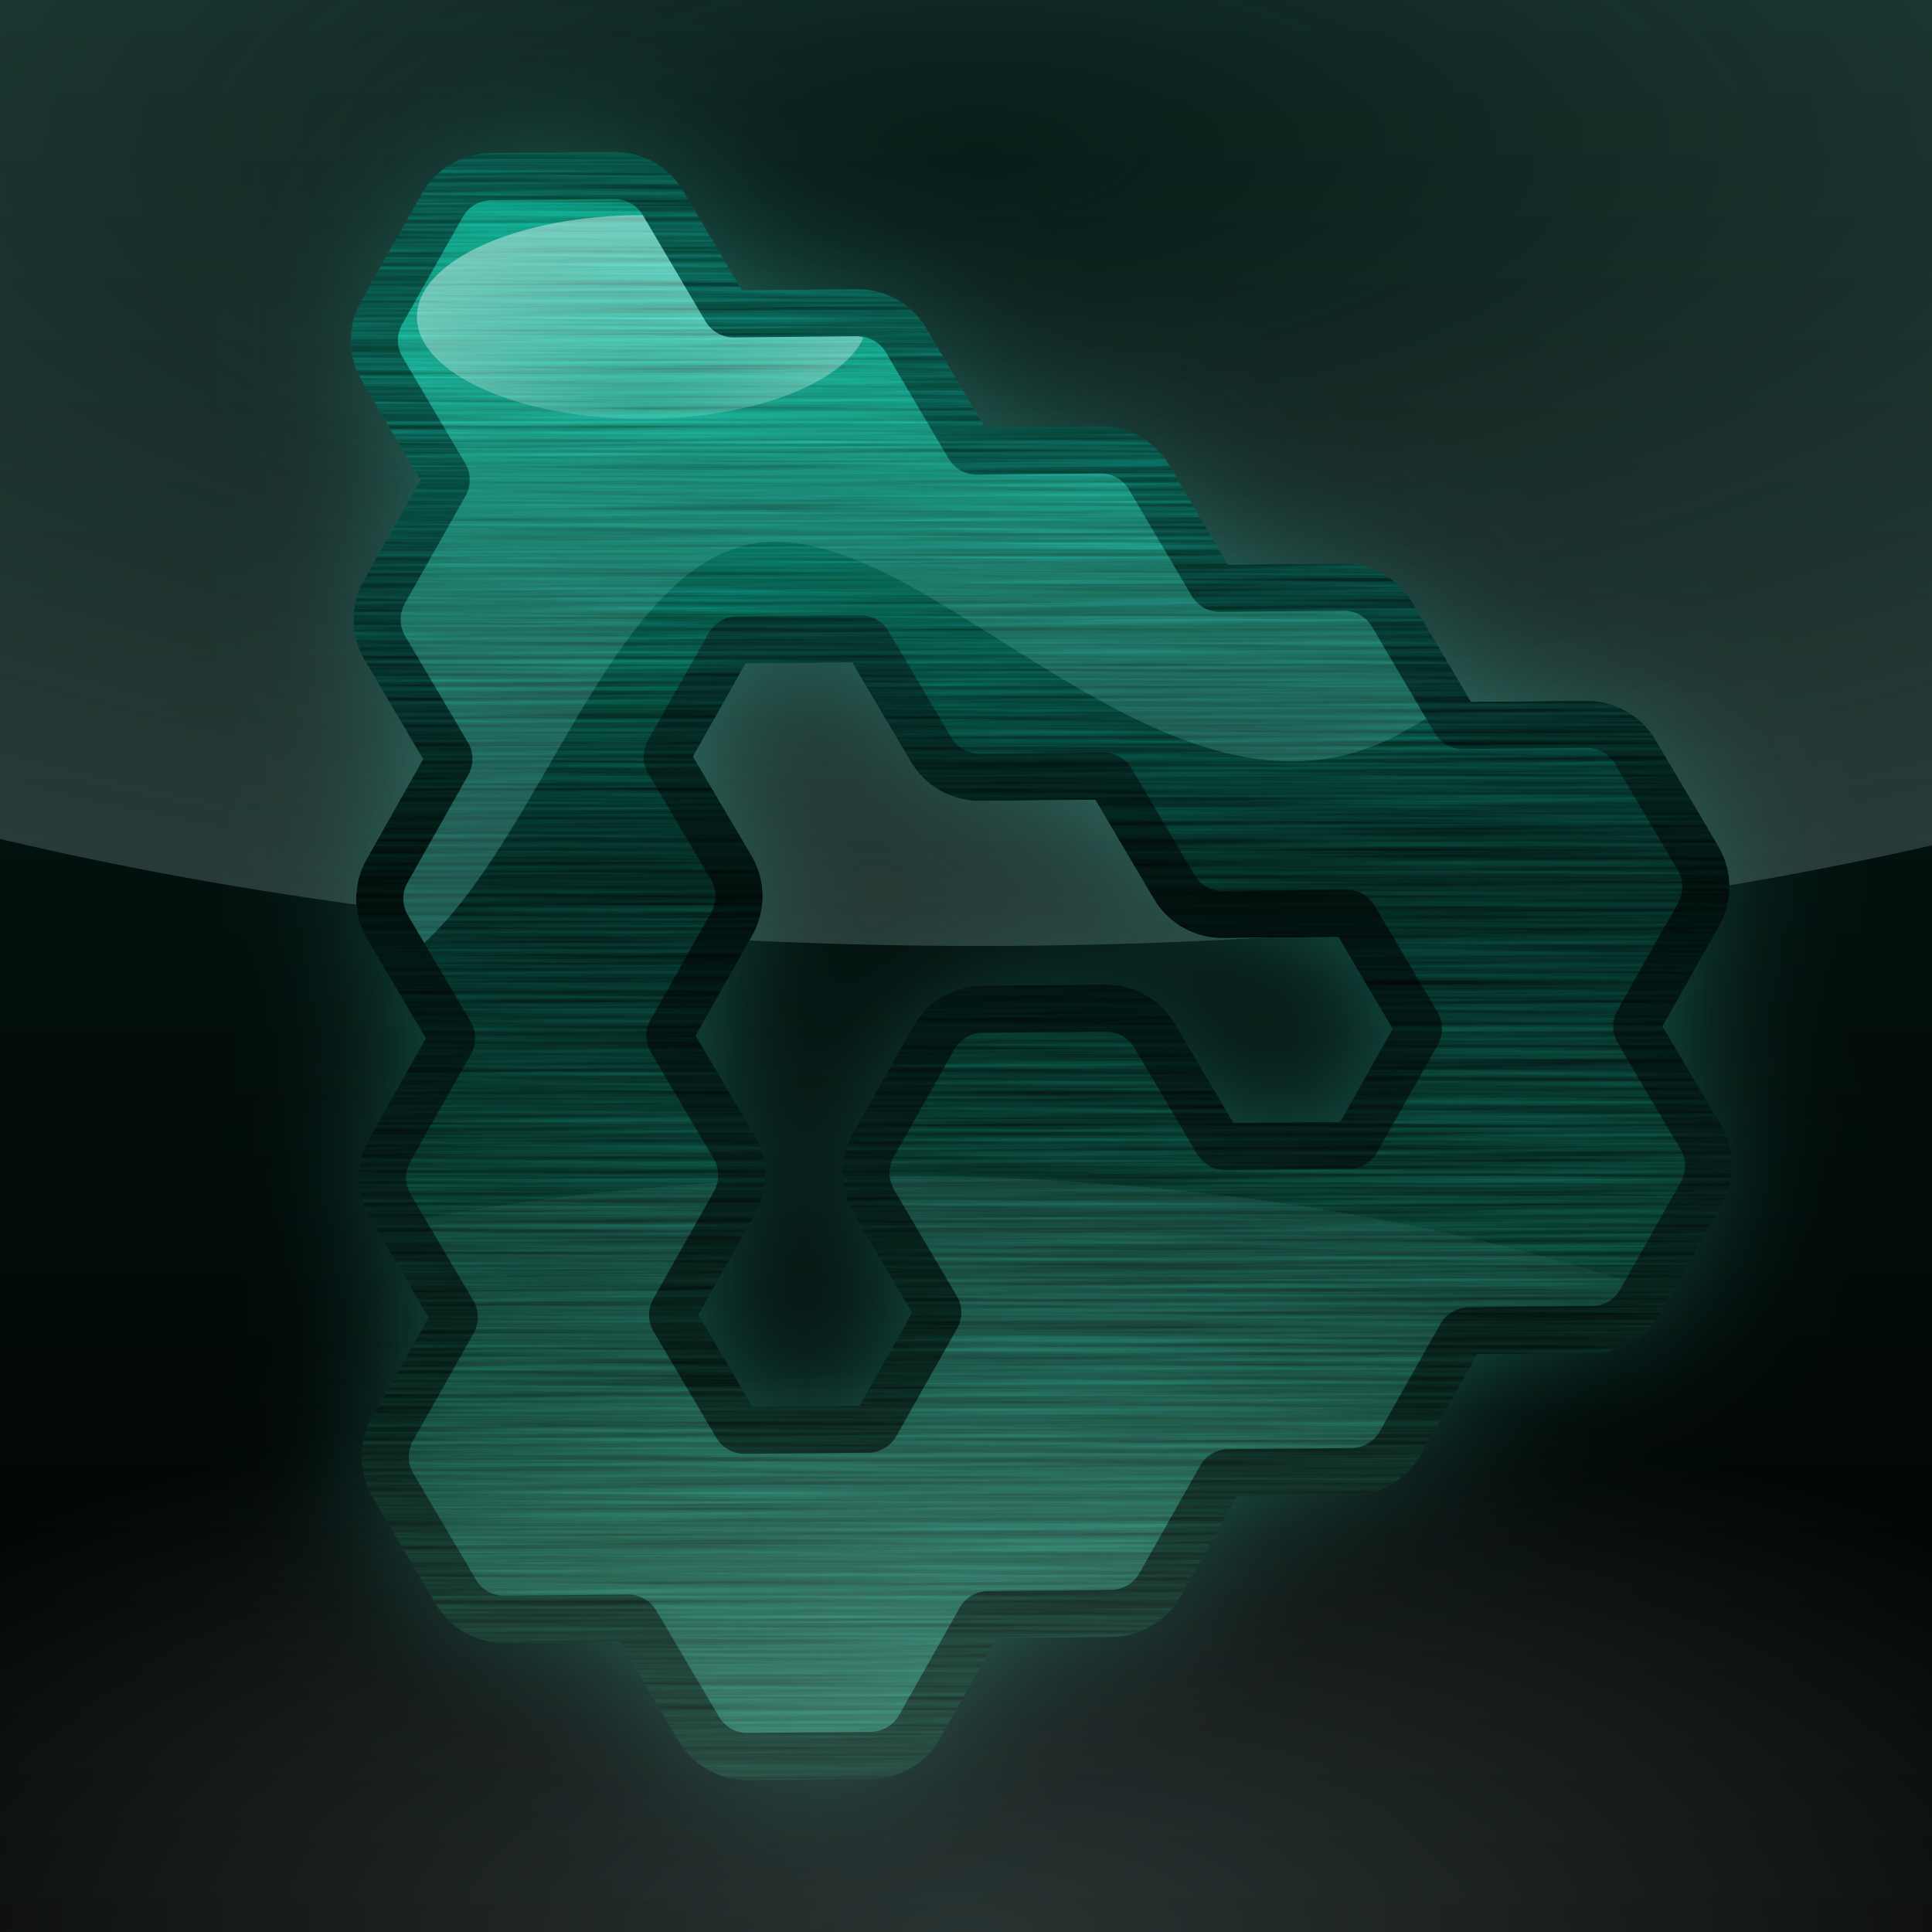
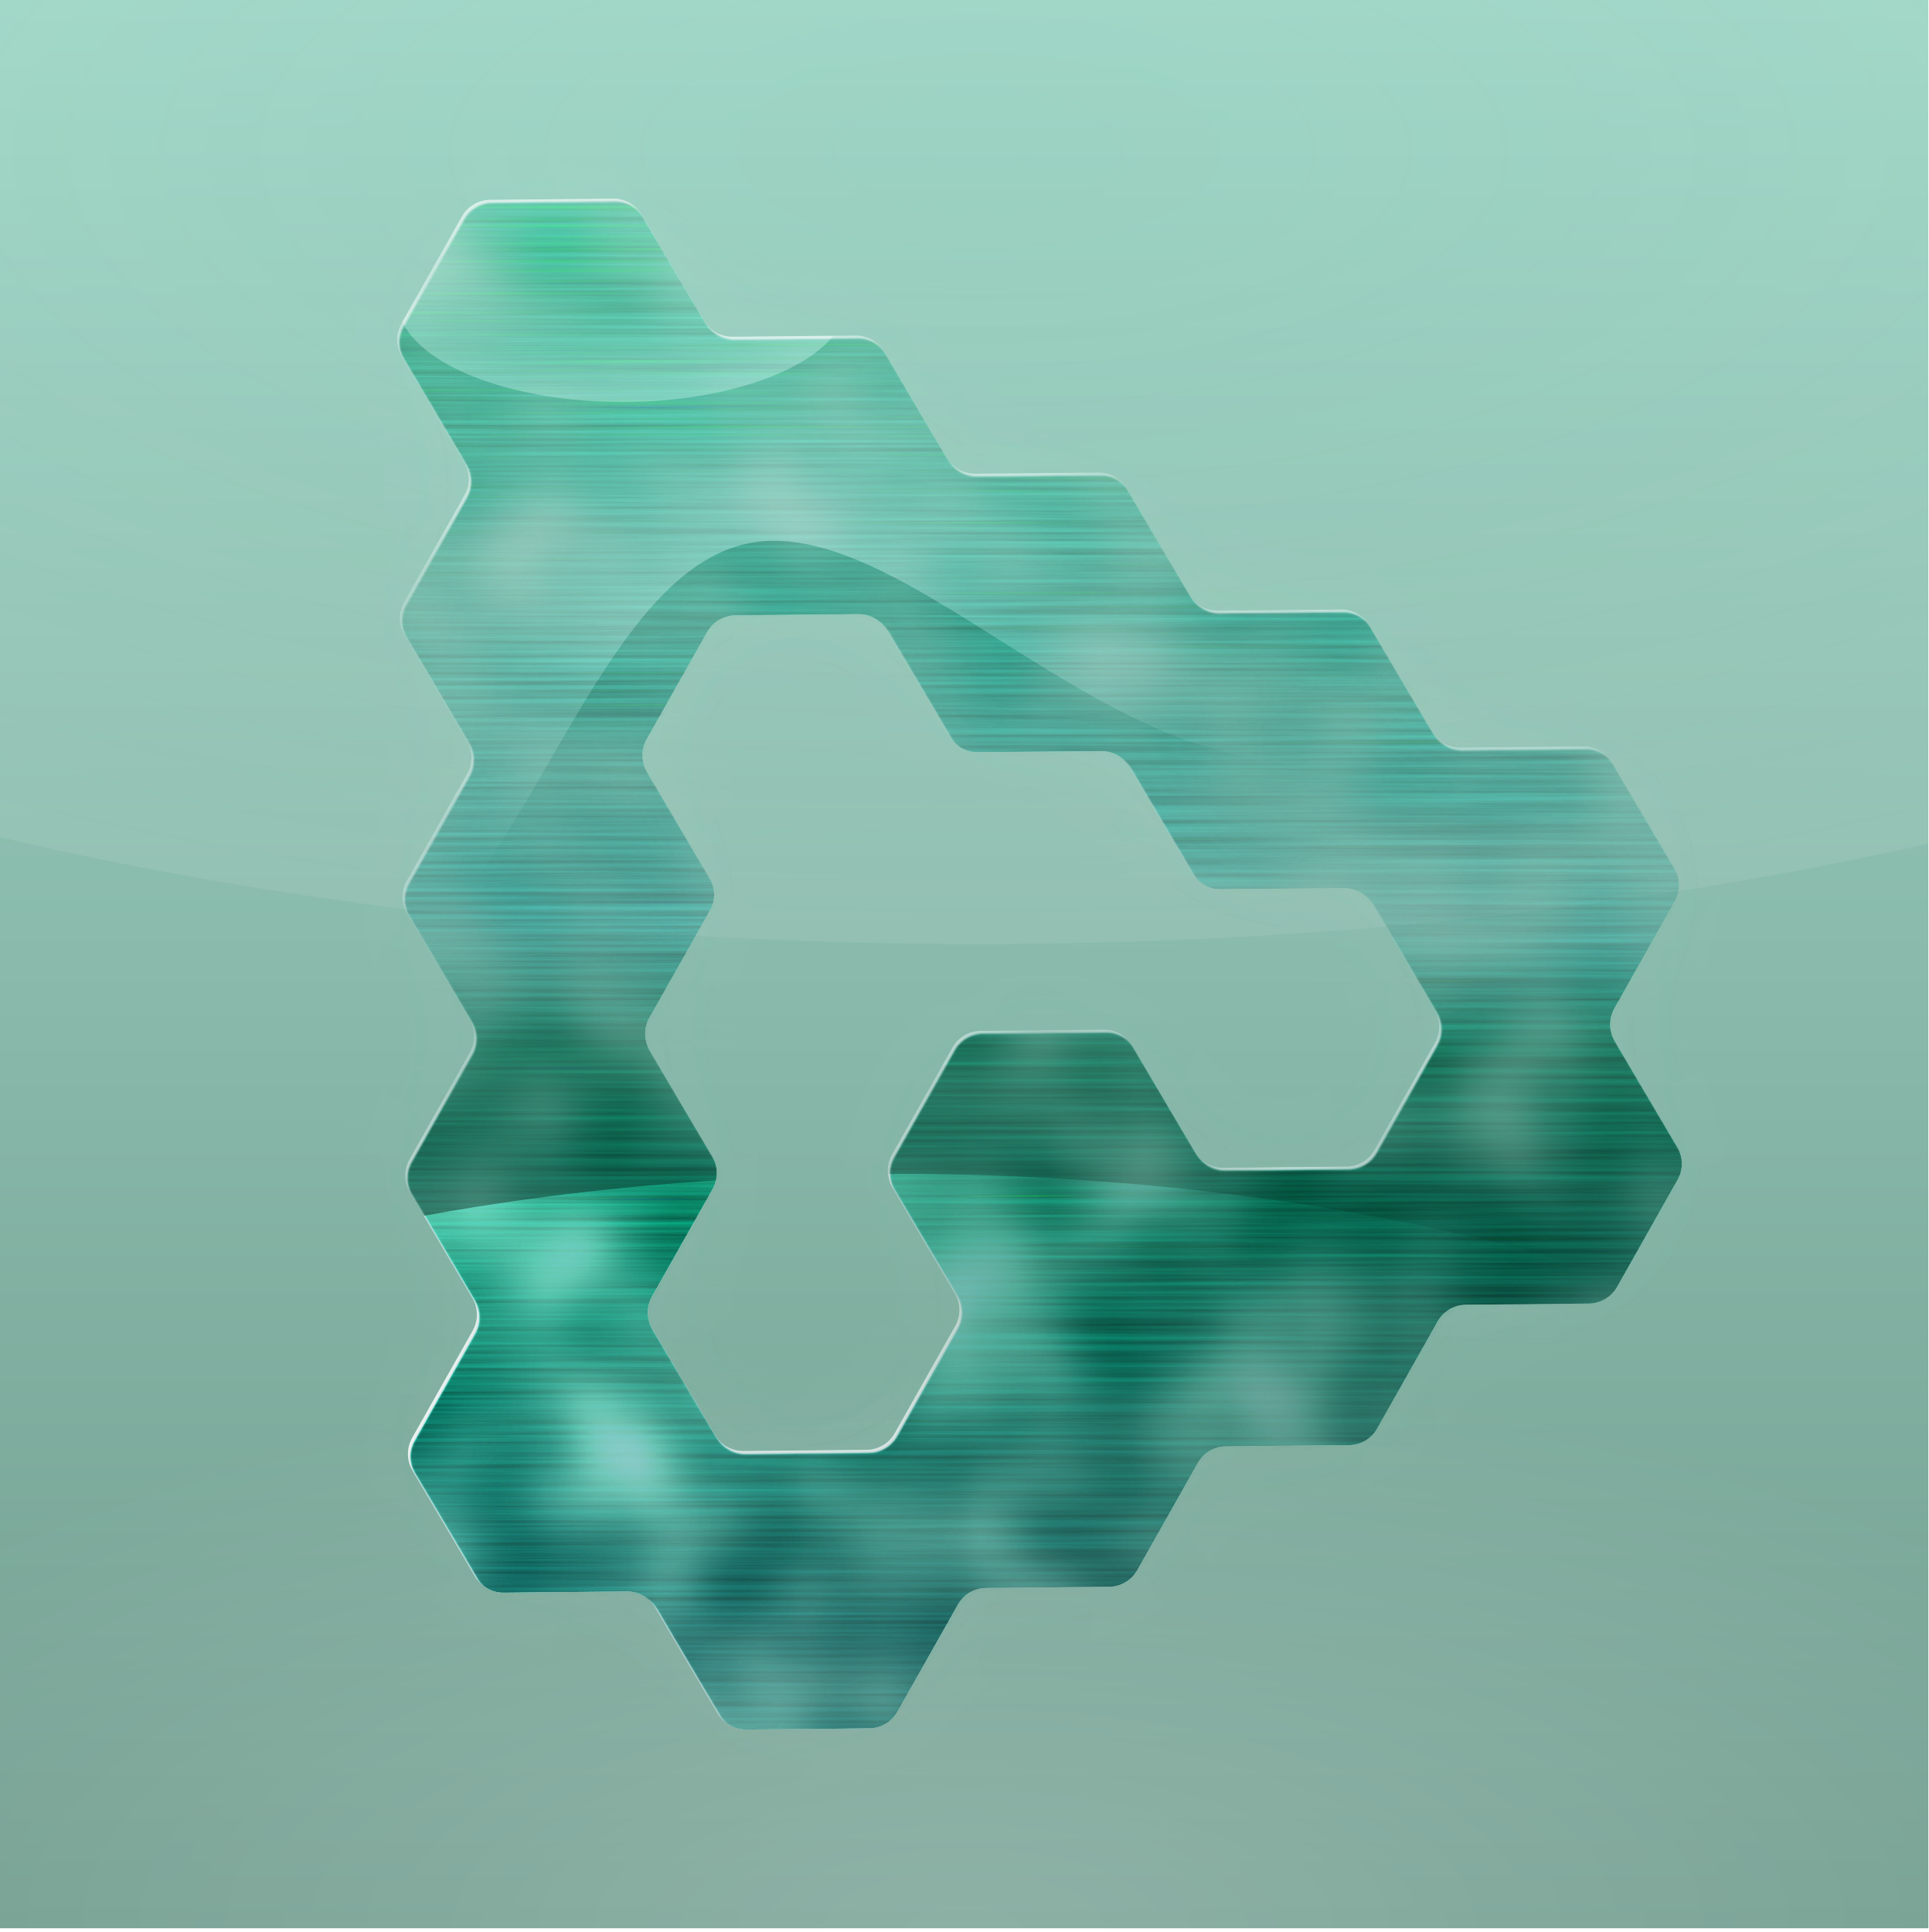
- <svg xmlns="http://www.w3.org/2000/svg" xmlns:xlink="http://www.w3.org/1999/xlink" width="512" height="512" viewBox="0 0 170.667 170.667" version="1.1" id="svg1" xml:space="preserve">
+ <svg xmlns="http://www.w3.org/2000/svg" xmlns:xlink="http://www.w3.org/1999/xlink" width="512" height="513" viewBox="0 0 170.667 171" version="1.1" id="svg1" xml:space="preserve">
  <defs id="defs1">
+     <linearGradient id="linearGradient4">
+       <stop style="stop-color:#ffffff;stop-opacity:0;" offset="0" id="stop4" />
+       <stop style="stop-color:#ffffff;stop-opacity:0.71;" offset="1" id="stop3" />
+     </linearGradient>
+     <linearGradient id="linearGradient8">
+       <stop style="stop-color:#36d2a7;stop-opacity:1;" offset="0" id="stop13" />
+       <stop style="stop-color:#039085;stop-opacity:0.754;" offset="0.475" id="stop14" />
+       <stop style="stop-color:#008d6e;stop-opacity:1;" offset="0.558" id="stop16" />
+       <stop style="stop-color:#116160;stop-opacity:1;" offset="1" id="stop8" />
+     </linearGradient>
    <linearGradient id="linearGradient12">
-       <stop style="stop-color:#a8dad5;stop-opacity:0.237;" offset="0" id="stop12" />
-       <stop style="stop-color:#e3f9f6;stop-opacity:0;" offset="1" id="stop11" />
+       <stop style="stop-color:#ffffff;stop-opacity:0.19;" offset="0" id="stop12" />
+       <stop style="stop-color:#ffffff;stop-opacity:0;" offset="1" id="stop11" />
    </linearGradient>
    <linearGradient id="linearGradient10">
      <stop style="stop-color:#e1fbf8;stop-opacity:0;" offset="0" id="stop10" />
-       <stop style="stop-color:#aed4d1;stop-opacity:0.212;" offset="1" id="stop9" />
+       <stop style="stop-color:#ffffff;stop-opacity:0.08;" offset="1" id="stop9" />
    </linearGradient>
    <linearGradient id="linearGradient5">
-       <stop style="stop-color:#061f1a;stop-opacity:1;" offset="0" id="stop5" />
-       <stop style="stop-color:#000000;stop-opacity:1;" offset="1" id="stop6" />
+       <stop style="stop-color:#9fd6c6;stop-opacity:1;" offset="0" id="stop5" />
+       <stop style="stop-color:#739e90;stop-opacity:1;" offset="1" id="stop6" />
    </linearGradient>
    <linearGradient id="linearGradient59">
-       <stop style="stop-color:#90f2e5;stop-opacity:0.262;" offset="0" id="stop58" />
-       <stop style="stop-color:#e1fbf8;stop-opacity:0;" offset="1" id="stop59" />
-     </linearGradient>
-     <linearGradient id="linearGradient49">
-       <stop style="stop-color:#ffffff;stop-opacity:0.169;" offset="0" id="stop49" />
-       <stop style="stop-color:#ffffff;stop-opacity:0.846;" offset="1" id="stop48" />
+       <stop style="stop-color:#ffffff;stop-opacity:0.657;" offset="0" id="stop58" />
+       <stop style="stop-color:#ffffff;stop-opacity:0;" offset="1" id="stop59" />
    </linearGradient>
    <linearGradient id="linearGradient37">
-       <stop style="stop-color:#71eedf;stop-opacity:0.438;" offset="0" id="stop37" />
-       <stop style="stop-color:#e1fbf8;stop-opacity:0;" offset="1" id="stop38" />
+       <stop style="stop-color:#ffffff;stop-opacity:1;" offset="0" id="stop37" />
+       <stop style="stop-color:#ffffff;stop-opacity:0;" offset="1" id="stop38" />
    </linearGradient>
    <linearGradient id="swatch17">
      <stop style="stop-color:#000000;stop-opacity:1;" offset="0" id="stop17" />
-     </linearGradient>
-     <linearGradient id="linearGradient16">
-       <stop style="stop-color:#134837;stop-opacity:1;" offset="0" id="stop13" />
-       <stop style="stop-color:#03211d;stop-opacity:1;" offset="0.503" id="stop14" />
-       <stop style="stop-color:#031914;stop-opacity:1;" offset="0.553" id="stop15" />
-       <stop style="stop-color:#0e8272;stop-opacity:1;" offset="0.885" id="stop16" />
-     </linearGradient>
-     <linearGradient id="linearGradient81">
-       <stop style="stop-color:#1f8769;stop-opacity:1;" offset="0" id="stop81" />
-       <stop style="stop-color:#084c40;stop-opacity:1;" offset="0.503" id="stop1" />
-       <stop style="stop-color:#074136;stop-opacity:1;" offset="0.553" id="stop2" />
-       <stop style="stop-color:#11d2b6;stop-opacity:1;" offset="0.885" id="stop82" />
    </linearGradient>
    <rect x="1484" y="1212" width="713.296" height="66.586" id="rect4" />
    <rect x="546" y="154" width="622.428" height="225.992" id="rect3" />
    <rect x="520" y="158" width="1342" height="222" id="rect2" />
    <rect x="444.063" y="62.225" width="691.931" height="71.43" id="rect1" />
    <rect x="1484" y="1212" width="1226.871" height="63.757" id="rect4-7" />
-     <linearGradient xlink:href="#linearGradient81" id="linearGradient82" x1="7.843" y1="156.935" x2="7.843" y2="18.102" gradientUnits="userSpaceOnUse" />
-     <linearGradient xlink:href="#linearGradient16" id="linearGradient13" x1="13.748" y1="146.034" x2="13.748" y2="29.003" gradientUnits="userSpaceOnUse" />
-     <linearGradient xlink:href="#linearGradient37" id="linearGradient38" x1="62.244" y1="73.355" x2="85.195" y2="-30.058" gradientUnits="userSpaceOnUse" gradientTransform="translate(45.01913,-142.1285)" />
-     <radialGradient xlink:href="#linearGradient49" id="radialGradient50" cx="52.466" cy="38.855" fx="52.466" fy="38.855" r="11.667" gradientTransform="matrix(3.231224,-0.05071122,-1.7588249e-7,2.021641,-112.7464,-38.88726)" gradientUnits="userSpaceOnUse" />
-     <radialGradient xlink:href="#linearGradient59" id="radialGradient58" cx="87.267" cy="154.833" fx="87.267" fy="154.833" r="53.727" gradientTransform="matrix(1.5523,-0.03451757,0.03060633,1.376406,-52.93612,-69.55219)" gradientUnits="userSpaceOnUse" />
    <linearGradient xlink:href="#linearGradient5" id="linearGradient6" x1="-156.667" y1="-21.333" x2="-156.667" y2="149.333" gradientUnits="userSpaceOnUse" />
    <radialGradient xlink:href="#linearGradient10" id="radialGradient8" cx="-156.667" cy="16.709" fx="-156.667" fy="16.709" r="109.837" gradientTransform="matrix(1.570815,0,0,0.638632,90.64392,-18.58773)" gradientUnits="userSpaceOnUse" />
    <radialGradient xlink:href="#linearGradient12" id="radialGradient10" gradientUnits="userSpaceOnUse" gradientTransform="matrix(1.112147,0,0,0.4521553,17.56966,141.7781)" cx="-156.667" cy="16.709" fx="-156.667" fy="16.709" r="109.837" />
-     <filter style="color-interpolation-filters:sRGB" id="filter14" x="-0.155" y="-0.13" width="1.31" height="1.26">
-       <feGaussianBlur stdDeviation="7.342" id="feGaussianBlur14" />
+     <filter style="color-interpolation-filters:sRGB" id="filter7" x="-0.113" y="-0.095" width="1.228" height="1.192">
+       <feTurbulence type="fractalNoise" numOctaves="10" baseFrequency="0.028 2.467" seed="0" result="result0" id="feTurbulence6" />
+       <feComposite in="SourceGraphic" in2="result4" operator="arithmetic" k1="-0.924" k2="1.033" k3="1.359" result="result2" id="feComposite6" k4="-0.978" />
+       <feBlend result="result5" mode="darken" in="result2" in2="SourceGraphic" id="feBlend6" />
+       <feComposite operator="in" result="fbSourceGraphic" id="feComposite7" in2="SourceGraphic" in="result5" />
+       <feFlood id="feFlood43" result="flood" flood-opacity="0.754" flood-color="rgb(255,255,255)" in="result6" />
+       <feGaussianBlur id="feGaussianBlur43" result="blur" in="fbSourceGraphic" stdDeviation="0.1" />
+       <feOffset id="feOffset43" result="offset" in="blur" dx="0.2" dy="0.25" preserveAlpha="false" />
+       <feTurbulence id="feTurbulence1" type="fractalNoise" baseFrequency="0.067" numOctaves="2" seed="82" result="result7" />
+       <feBlend mode="overlay" id="feBlend3" in="flood" />
+       <feComposite id="feComposite43" result="comp1" operator="out" in="flood" in2="offset" />
+       <feComposite id="feComposite44" result="comp2" operator="atop" in="comp1" in2="fbSourceGraphic" />
+       <feComposite id="feComposite1" operator="out" in2="result7" result="result9" />
+       <feBlend mode="soft-light" id="feBlend2" result="result8" in2="result9" />
    </filter>
-     <filter style="color-interpolation-filters:sRGB" id="filter7" x="-0.037" y="-0.031" width="1.073" height="1.062">
-       <feTurbulence type="fractalNoise" numOctaves="4" baseFrequency="0.028 2.467" seed="0" result="result0" id="feTurbulence6" />
-       <feColorMatrix result="result4" values="0" type="saturate" id="feColorMatrix6" />
-       <feComposite in="SourceGraphic" in2="result4" operator="arithmetic" k1="1" k2="0" k3="-0.104" result="result2" id="feComposite6" k4="-0.104" />
-       <feBlend result="result5" mode="normal" in="result2" in2="SourceGraphic" id="feBlend6" />
-       <feComposite in="result5" in2="SourceGraphic" operator="in" result="result3" id="feComposite7" />
+     <radialGradient xlink:href="#linearGradient37" id="radialGradient44" cx="117.776" cy="-81.421" fx="117.776" fy="-81.421" r="95.571" gradientTransform="matrix(0.6884716,-0.2751919,0.5185332,0.7421216,98.32759,-15.63242)" gradientUnits="userSpaceOnUse" />
+     <linearGradient xlink:href="#linearGradient59" id="linearGradient44" x1="36.107" y1="128.491" x2="143.56" y2="128.491" gradientUnits="userSpaceOnUse" />
+     <linearGradient xlink:href="#linearGradient8" id="linearGradient13" x1="14.148" y1="27.507" x2="14.148" y2="148.33" gradientUnits="userSpaceOnUse" />
+     <filter style="color-interpolation-filters:sRGB" id="filter1" x="-3.1599346e-05" y="-2.651551e-05" width="1" height="1">
+       <feGaussianBlur stdDeviation="0.001" id="feGaussianBlur1" />
    </filter>
+     <filter style="color-interpolation-filters:sRGB" id="filter2" x="-0.111" y="-0.093" width="1.222" height="1.187">
+       <feGaussianBlur stdDeviation="5.27" id="feGaussianBlur2" />
+     </filter>
+     <radialGradient xlink:href="#linearGradient4" id="radialGradient3" cx="-187.313" cy="5.25" fx="-187.313" fy="5.25" r="19.079" gradientTransform="matrix(1,0,0,0.4717321,0,2.773372)" gradientUnits="userSpaceOnUse" />
  </defs>
  <g id="layer1">
    <g id="g18" transform="translate(242,21.33333)">
-       <rect style="fill-rule:evenodd;stroke-width:2.5;stroke-linecap:square;paint-order:markers fill stroke;fill:url(#linearGradient6)" id="rect5" width="170.667" height="170.667" x="-242" y="-21.333" />
-       <ellipse style="fill:url(#radialGradient8);fill-rule:evenodd;stroke-width:3.234;stroke-linecap:square;paint-order:markers fill stroke" id="path6" cx="-155.451" cy="-7.917" rx="172.534" ry="70.146" />
-       <path id="path12" style="opacity:0.501;fill:#3ae8c9;stroke:none;stroke-width:8.333;stroke-linecap:round;stroke-linejoin:round;stroke-dasharray:none;stroke-opacity:1;paint-order:stroke fill markers;fill-opacity:1;filter:url(#filter14)" d="m -21.469,21.188 5.542,9.388 a 2.887,2.887 29.445 0 0 2.514,1.419 l 10.901,-0.106 a 2.887,2.887 29.443 0 1 2.514,1.419 l 5.543,9.388 a 2.887,2.887 29.443 0 0 2.514,1.419 L 18.96,44.009 a 2.887,2.887 29.443 0 1 2.514,1.419 l 5.543,9.388 a 2.887,2.887 29.443 0 0 2.514,1.419 L 40.431,56.129 a 2.887,2.887 29.444 0 1 2.514,1.419 l 5.542,9.388 a 2.887,2.887 29.445 0 0 2.514,1.419 l 10.902,-0.106 a 2.887,2.887 29.445 0 1 2.514,1.419 l 5.542,9.388 a 2.887,2.887 89.445 0 1 0.028,2.887 l -5.359,9.494 a 2.887,2.887 89.443 0 0 0.028,2.887 l 5.542,9.387 a 2.887,2.887 89.443 0 1 0.028,2.887 l -5.359,9.494 a 2.887,2.887 149.444 0 1 -2.486,1.468 l -10.901,0.106 a 2.887,2.887 149.444 0 0 -2.486,1.468 l -5.359,9.493 a 2.887,2.887 149.444 0 1 -2.486,1.468 l -10.901,0.106 a 2.887,2.887 149.444 0 0 -2.486,1.468 l -5.359,9.493 a 2.887,2.887 149.444 0 1 -2.486,1.468 l -10.901,0.106 a 2.887,2.887 149.444 0 0 -2.486,1.468 l -5.359,9.494 a 2.887,2.887 149.445 0 1 -2.486,1.468 l -10.902,0.105 a 2.887,2.887 29.445 0 1 -2.514,-1.419 l -5.542,-9.387 a 2.887,2.887 29.445 0 0 -2.514,-1.419 l -10.901,0.105 a 2.887,2.887 29.445 0 1 -2.514,-1.419 l -5.543,-9.388 a 2.887,2.887 89.444 0 1 -0.028,-2.887 l 5.359,-9.493 a 2.887,2.887 89.445 0 0 -0.028,-2.887 l -5.542,-9.388 a 2.887,2.887 89.444 0 1 -0.028,-2.887 l 5.359,-9.493 a 2.887,2.887 89.444 0 0 -0.028,-2.887 l -5.542,-9.388 a 2.887,2.887 89.445 0 1 -0.028,-2.887 l 5.359,-9.494 a 2.887,2.887 89.443 0 0 -0.028,-2.887 l -5.542,-9.387 a 2.887,2.887 89.443 0 1 -0.028,-2.887 l 5.359,-9.494 a 2.887,2.887 89.445 0 0 -0.028,-2.887 l -5.542,-9.388 a 2.887,2.887 89.444 0 1 -0.028,-2.887 l 5.359,-9.493 a 2.887,2.887 149.443 0 1 2.486,-1.468 l 10.902,-0.106 a 2.887,2.887 29.445 0 1 2.514,1.419 z m 19.196,35.356 -10.901,0.106 a 2.887,2.887 149.444 0 0 -2.486,1.468 l -5.359,9.494 a 2.887,2.887 89.444 0 0 0.028,2.887 l 5.542,9.387 a 2.887,2.887 89.443 0 1 0.028,2.887 l -5.359,9.494 a 2.887,2.887 89.444 0 0 0.028,2.887 l 5.542,9.388 a 2.887,2.887 89.446 0 1 0.028,2.887 l -5.359,9.493 a 2.887,2.887 89.444 0 0 0.028,2.887 l 5.543,9.388 a 2.887,2.887 29.443 0 0 2.514,1.419 l 10.901,-0.106 a 2.887,2.887 149.444 0 0 2.486,-1.468 l 5.359,-9.493 a 2.887,2.887 89.444 0 0 -0.028,-2.887 l -5.543,-9.388 a 2.887,2.887 89.444 0 1 -0.028,-2.887 L 6.051,94.891 A 2.887,2.887 149.445 0 1 8.537,93.424 L 19.438,93.319 a 2.887,2.887 29.445 0 1 2.514,1.419 l 5.543,9.388 a 2.887,2.887 29.443 0 0 2.514,1.419 l 10.901,-0.106 a 2.887,2.887 149.444 0 0 2.486,-1.468 l 5.359,-9.494 a 2.887,2.887 89.444 0 0 -0.028,-2.887 l -5.542,-9.387 A 2.887,2.887 29.445 0 0 40.67,80.784 L 29.769,80.89 a 2.887,2.887 29.446 0 1 -2.514,-1.419 L 21.713,70.082 A 2.887,2.887 29.445 0 0 19.199,68.663 L 8.298,68.769 A 2.887,2.887 29.443 0 1 5.784,67.35 L 0.241,57.962 A 2.887,2.887 29.443 0 0 -2.272,56.543 Z" transform="translate(-163.748,-23.51841)" />
-       <path id="path22" style="display:inline;opacity:1;fill:url(#linearGradient82);stroke:url(#linearGradient13);stroke-width:8.333;stroke-linecap:round;stroke-linejoin:round;stroke-dasharray:none;stroke-opacity:1;paint-order:stroke fill markers;filter:url(#filter7)" d="m -21.469,21.188 5.542,9.388 a 2.887,2.887 29.445 0 0 2.514,1.419 l 10.901,-0.106 a 2.887,2.887 29.443 0 1 2.514,1.419 l 5.543,9.388 a 2.887,2.887 29.443 0 0 2.514,1.419 L 18.96,44.009 a 2.887,2.887 29.443 0 1 2.514,1.419 l 5.543,9.388 a 2.887,2.887 29.443 0 0 2.514,1.419 L 40.431,56.129 a 2.887,2.887 29.444 0 1 2.514,1.419 l 5.542,9.388 a 2.887,2.887 29.445 0 0 2.514,1.419 l 10.902,-0.106 a 2.887,2.887 29.445 0 1 2.514,1.419 l 5.542,9.388 a 2.887,2.887 89.445 0 1 0.028,2.887 l -5.359,9.494 a 2.887,2.887 89.443 0 0 0.028,2.887 l 5.542,9.387 a 2.887,2.887 89.443 0 1 0.028,2.887 l -5.359,9.494 a 2.887,2.887 149.444 0 1 -2.486,1.468 l -10.901,0.106 a 2.887,2.887 149.444 0 0 -2.486,1.468 l -5.359,9.493 a 2.887,2.887 149.444 0 1 -2.486,1.468 l -10.901,0.106 a 2.887,2.887 149.444 0 0 -2.486,1.468 l -5.359,9.493 a 2.887,2.887 149.444 0 1 -2.486,1.468 l -10.901,0.106 a 2.887,2.887 149.444 0 0 -2.486,1.468 l -5.359,9.494 a 2.887,2.887 149.445 0 1 -2.486,1.468 l -10.902,0.105 a 2.887,2.887 29.445 0 1 -2.514,-1.419 l -5.542,-9.387 a 2.887,2.887 29.445 0 0 -2.514,-1.419 l -10.901,0.105 a 2.887,2.887 29.445 0 1 -2.514,-1.419 l -5.543,-9.388 a 2.887,2.887 89.444 0 1 -0.028,-2.887 l 5.359,-9.493 a 2.887,2.887 89.445 0 0 -0.028,-2.887 l -5.542,-9.388 a 2.887,2.887 89.444 0 1 -0.028,-2.887 l 5.359,-9.493 a 2.887,2.887 89.444 0 0 -0.028,-2.887 l -5.542,-9.388 a 2.887,2.887 89.445 0 1 -0.028,-2.887 l 5.359,-9.494 a 2.887,2.887 89.443 0 0 -0.028,-2.887 l -5.542,-9.387 a 2.887,2.887 89.443 0 1 -0.028,-2.887 l 5.359,-9.494 a 2.887,2.887 89.445 0 0 -0.028,-2.887 l -5.542,-9.388 a 2.887,2.887 89.444 0 1 -0.028,-2.887 l 5.359,-9.493 a 2.887,2.887 149.443 0 1 2.486,-1.468 l 10.902,-0.106 a 2.887,2.887 29.445 0 1 2.514,1.419 z m 19.196,35.356 -10.901,0.106 a 2.887,2.887 149.444 0 0 -2.486,1.468 l -5.359,9.494 a 2.887,2.887 89.444 0 0 0.028,2.887 l 5.542,9.387 a 2.887,2.887 89.443 0 1 0.028,2.887 l -5.359,9.494 a 2.887,2.887 89.444 0 0 0.028,2.887 l 5.542,9.388 a 2.887,2.887 89.446 0 1 0.028,2.887 l -5.359,9.493 a 2.887,2.887 89.444 0 0 0.028,2.887 l 5.543,9.388 a 2.887,2.887 29.443 0 0 2.514,1.419 l 10.901,-0.106 a 2.887,2.887 149.444 0 0 2.486,-1.468 l 5.359,-9.493 a 2.887,2.887 89.444 0 0 -0.028,-2.887 l -5.543,-9.388 a 2.887,2.887 89.444 0 1 -0.028,-2.887 L 6.051,94.891 A 2.887,2.887 149.445 0 1 8.537,93.424 L 19.438,93.319 a 2.887,2.887 29.445 0 1 2.514,1.419 l 5.543,9.388 a 2.887,2.887 29.443 0 0 2.514,1.419 l 10.901,-0.106 a 2.887,2.887 149.444 0 0 2.486,-1.468 l 5.359,-9.494 a 2.887,2.887 89.444 0 0 -0.028,-2.887 l -5.542,-9.387 A 2.887,2.887 29.445 0 0 40.67,80.784 L 29.769,80.89 a 2.887,2.887 29.446 0 1 -2.514,-1.419 L 21.713,70.082 A 2.887,2.887 29.445 0 0 19.199,68.663 L 8.298,68.769 A 2.887,2.887 29.443 0 1 5.784,67.35 L 0.241,57.962 A 2.887,2.887 29.443 0 0 -2.272,56.543 Z" transform="translate(-163.748,-23.51841)" />
-       <path id="path39" style="opacity:0.603;fill:url(#linearGradient38);fill-rule:evenodd;stroke-width:2.828;stroke-linecap:square;paint-order:markers fill stroke" d="M 115.848 -167.961 L 93.392 -171.15 A 6.019 4.353 4.029 0 0 87.797 -169.742 L 73.658 -157.338 A 6.02 4.353 4.029 0 0 72.768 -153.057 L 81.083 -137.462 A 6.02 4.353 4.029 0 1 80.192 -133.182 L 66.052 -120.778 A 6.019 4.353 4.029 0 0 65.161 -116.497 L 73.477 -100.903 A 6.019 4.353 4.029 0 1 72.586 -96.623 L 58.447 -84.218 A 6.02 4.353 4.029 0 0 57.556 -79.937 L 59.725 -75.87 C 84.266 -86.875 104.45 -119.142 130.352 -119.142 C 163.351 -119.116 196.991 -66.309 243.36 -76.83 C 245.039 -77.211 246.649 -77.615 248.28 -78.013 L 241.088 -91.503 A 6.019 4.353 4.029 0 0 236.383 -94.375 L 213.929 -97.565 A 6.019 4.353 4.029 0 1 209.225 -100.437 L 200.91 -116.032 A 6.019 4.353 4.029 0 0 196.204 -118.903 L 173.75 -122.094 A 6.019 4.353 4.029 0 1 169.046 -124.965 L 160.73 -140.56 A 6.019 4.353 4.029 0 0 156.025 -143.432 L 133.571 -146.622 A 6.019 4.353 4.029 0 1 128.867 -149.494 L 120.551 -165.088 A 6.019 4.353 4.029 0 0 115.848 -167.961 z " transform="matrix(0.4706282,-0.09763492,0.1044491,0.6540577,-224.709,117.4167)" />
-       <path id="path47" style="opacity:0.603;fill:url(#radialGradient50);fill-rule:evenodd;stroke:none;stroke-width:3.27;stroke-linecap:square;paint-order:markers fill stroke" d="M 56.783 19.003 A 19.956 9 0 0 0 36.827 28.003 A 19.956 9 0 0 0 56.783 37.003 A 19.956 9 0 0 0 76.275 29.842 A 2.887 2.887 85.495 0 0 75.74 29.704 L 64.839 29.81 A 2.887 2.887 78.134 0 1 62.325 28.391 L 56.783 19.003 z " transform="translate(-242,-21.33333)" />
-       <path id="path55" style="opacity:0.603;fill:url(#radialGradient58);fill-opacity:1;fill-rule:evenodd;stroke:none;stroke-width:2.5;stroke-linecap:square;paint-order:markers fill stroke" d="m 79.422,103.898 a 108.486,47.612 0 0 0 -0.775,0.022 2.887,2.887 0 0 0 0.325,1.167 l 5.542,9.388 a 2.887,2.887 0 0 1 0.028,2.887 l -5.359,9.493 a 2.887,2.887 0 0 1 -2.486,1.467 l -10.901,0.106 a 2.887,2.887 0 0 1 -2.514,-1.419 l -5.543,-9.389 a 2.887,2.887 0 0 1 -0.028,-2.886 l 5.359,-9.493 a 2.887,2.887 0 0 0 0.295,-0.77 108.486,47.612 0 0 0 -25.854,3.137 l 4.299,7.281 a 2.887,2.887 0 0 1 0.028,2.887 l -5.359,9.493 a 2.887,2.887 0 0 0 0.028,2.887 l 5.542,9.388 a 2.887,2.887 0 0 0 2.514,1.419 l 10.901,-0.105 a 2.887,2.887 0 0 1 2.514,1.419 l 5.542,9.387 a 2.887,2.887 0 0 0 2.514,1.419 l 10.902,-0.105 a 2.887,2.887 0 0 0 2.486,-1.467 l 5.359,-9.494 a 2.887,2.887 0 0 1 2.486,-1.467 l 10.901,-0.106 a 2.887,2.887 0 0 0 2.486,-1.467 l 5.359,-9.493 a 2.887,2.887 0 0 1 2.486,-1.467 l 10.902,-0.106 a 2.887,2.887 0 0 0 2.486,-1.467 l 5.359,-9.493 a 2.887,2.887 0 0 1 2.486,-1.467 l 10.901,-0.105 a 2.887,2.887 0 0 0 2.486,-1.468 l 0.441,-0.782 A 108.486,47.612 0 0 0 79.422,103.898 Z" transform="translate(-242,-21.33333)" />
-       <ellipse style="fill:url(#radialGradient10);fill-rule:evenodd;stroke-width:2.29;stroke-linecap:square;paint-order:markers fill stroke" id="ellipse10" cx="-156.667" cy="149.333" rx="122.155" ry="49.663" />
+       <g id="g46" transform="translate(1.3932295e-6)">
+         <rect style="fill:url(#linearGradient6);fill-rule:evenodd;stroke-width:2.5;stroke-linecap:square;paint-order:markers fill stroke" id="rect45" width="170.667" height="170.667" x="-242" y="-21.333" transform="translate(1.3932295e-6)" />
+         <path d="m -71.333,53.327 v -74.661 h -170.667 v 74.098 a 172.534,70.146 0 0 0 86.549,9.464 172.534,70.146 0 0 0 84.117,-8.902 z" style="fill:url(#radialGradient8);fill-rule:evenodd;stroke-width:3.234;stroke-linecap:square;paint-order:markers fill stroke" id="path45" />
+         <path d="m -71.333,113.797 a 122.155,49.663 0 0 0 -85.333,-14.127 122.155,49.663 0 0 0 -85.333,14.127 v 35.536 h 170.667 z" style="mix-blend-mode:normal;fill:url(#radialGradient10);fill-rule:evenodd;stroke-width:2.29;stroke-linecap:square;paint-order:markers fill stroke" id="path46" />
+       </g>
+       <g id="path22" style="opacity:1;filter:url(#filter7)" transform="translate(-163.748,-23.51841)">
+         <path id="path12" style="opacity:0.297;mix-blend-mode:normal;fill:#72efd8;fill-opacity:1;stroke:none;stroke-width:8.333;stroke-linecap:round;stroke-linejoin:round;stroke-dasharray:none;stroke-opacity:1;paint-order:stroke fill markers;filter:url(#filter2)" d="m -21.469,21.188 5.542,9.388 a 2.887,2.887 29.445 0 0 2.514,1.419 l 10.901,-0.106 a 2.887,2.887 29.443 0 1 2.514,1.419 l 5.543,9.388 a 2.887,2.887 29.443 0 0 2.514,1.419 L 18.96,44.009 a 2.887,2.887 29.443 0 1 2.514,1.419 l 5.543,9.388 a 2.887,2.887 29.443 0 0 2.514,1.419 L 40.431,56.129 a 2.887,2.887 29.444 0 1 2.514,1.419 l 5.542,9.388 a 2.887,2.887 29.445 0 0 2.514,1.419 l 10.902,-0.106 a 2.887,2.887 29.445 0 1 2.514,1.419 l 5.542,9.388 a 2.887,2.887 89.445 0 1 0.028,2.887 l -5.359,9.494 a 2.887,2.887 89.443 0 0 0.028,2.887 l 5.542,9.387 a 2.887,2.887 89.443 0 1 0.028,2.887 l -5.359,9.494 a 2.887,2.887 149.444 0 1 -2.486,1.468 l -10.901,0.106 a 2.887,2.887 149.444 0 0 -2.486,1.468 l -5.359,9.493 a 2.887,2.887 149.444 0 1 -2.486,1.468 l -10.901,0.106 a 2.887,2.887 149.444 0 0 -2.486,1.468 l -5.359,9.493 a 2.887,2.887 149.444 0 1 -2.486,1.468 l -10.901,0.106 a 2.887,2.887 149.444 0 0 -2.486,1.468 l -5.359,9.494 a 2.887,2.887 149.445 0 1 -2.486,1.468 l -10.902,0.105 a 2.887,2.887 29.445 0 1 -2.514,-1.419 l -5.542,-9.387 a 2.887,2.887 29.445 0 0 -2.514,-1.419 l -10.901,0.105 a 2.887,2.887 29.445 0 1 -2.514,-1.419 l -5.543,-9.388 a 2.887,2.887 89.444 0 1 -0.028,-2.887 l 5.359,-9.493 a 2.887,2.887 89.445 0 0 -0.028,-2.887 l -5.542,-9.388 a 2.887,2.887 89.444 0 1 -0.028,-2.887 l 5.359,-9.493 a 2.887,2.887 89.444 0 0 -0.028,-2.887 l -5.542,-9.388 a 2.887,2.887 89.445 0 1 -0.028,-2.887 l 5.359,-9.494 a 2.887,2.887 89.443 0 0 -0.028,-2.887 l -5.542,-9.387 a 2.887,2.887 89.443 0 1 -0.028,-2.887 l 5.359,-9.494 a 2.887,2.887 89.445 0 0 -0.028,-2.887 l -5.542,-9.388 a 2.887,2.887 89.444 0 1 -0.028,-2.887 l 5.359,-9.493 a 2.887,2.887 149.443 0 1 2.486,-1.468 l 10.902,-0.106 a 2.887,2.887 29.445 0 1 2.514,1.419 z m 19.196,35.356 -10.901,0.106 a 2.887,2.887 149.444 0 0 -2.486,1.468 l -5.359,9.494 a 2.887,2.887 89.444 0 0 0.028,2.887 l 5.542,9.387 a 2.887,2.887 89.443 0 1 0.028,2.887 l -5.359,9.494 a 2.887,2.887 89.444 0 0 0.028,2.887 l 5.542,9.388 a 2.887,2.887 89.446 0 1 0.028,2.887 l -5.359,9.493 a 2.887,2.887 89.444 0 0 0.028,2.887 l 5.543,9.388 a 2.887,2.887 29.443 0 0 2.514,1.419 l 10.901,-0.106 a 2.887,2.887 149.444 0 0 2.486,-1.468 l 5.359,-9.493 a 2.887,2.887 89.444 0 0 -0.028,-2.887 l -5.543,-9.388 a 2.887,2.887 89.444 0 1 -0.028,-2.887 L 6.051,94.891 A 2.887,2.887 149.445 0 1 8.537,93.424 L 19.438,93.319 a 2.887,2.887 29.445 0 1 2.514,1.419 l 5.543,9.388 a 2.887,2.887 29.443 0 0 2.514,1.419 l 10.901,-0.106 a 2.887,2.887 149.444 0 0 2.486,-1.468 l 5.359,-9.494 a 2.887,2.887 89.444 0 0 -0.028,-2.887 l -5.542,-9.387 A 2.887,2.887 29.445 0 0 40.67,80.784 L 29.769,80.89 a 2.887,2.887 29.446 0 1 -2.514,-1.419 L 21.713,70.082 A 2.887,2.887 29.445 0 0 19.199,68.663 L 8.298,68.769 A 2.887,2.887 29.443 0 1 5.784,67.35 L 0.241,57.962 A 2.887,2.887 29.443 0 0 -2.272,56.543 Z" />
+         <path style="baseline-shift:baseline;display:inline;overflow:visible;opacity:1;vector-effect:none;fill:url(#linearGradient13);stroke-linecap:round;stroke-linejoin:round;paint-order:stroke markers fill;enable-background:accumulate;stop-color:#000000;stop-opacity:1" d="m -21.469,21.188 5.542,9.388 a 2.887,2.887 29.445 0 0 2.514,1.419 l 10.901,-0.106 a 2.887,2.887 29.443 0 1 2.514,1.419 l 5.543,9.388 a 2.887,2.887 29.443 0 0 2.514,1.419 L 18.96,44.009 a 2.887,2.887 29.443 0 1 2.514,1.419 l 5.543,9.388 a 2.887,2.887 29.443 0 0 2.514,1.419 L 40.431,56.129 a 2.887,2.887 29.444 0 1 2.514,1.419 l 5.542,9.388 a 2.887,2.887 29.445 0 0 2.514,1.419 l 10.902,-0.106 a 2.887,2.887 29.445 0 1 2.514,1.419 l 5.542,9.388 a 2.887,2.887 89.445 0 1 0.028,2.887 l -5.359,9.494 a 2.887,2.887 89.443 0 0 0.028,2.887 l 5.542,9.387 a 2.887,2.887 89.443 0 1 0.028,2.887 l -5.359,9.494 a 2.887,2.887 149.444 0 1 -2.486,1.468 l -10.901,0.106 a 2.887,2.887 149.444 0 0 -2.486,1.468 l -5.359,9.493 a 2.887,2.887 149.444 0 1 -2.486,1.468 l -10.901,0.106 a 2.887,2.887 149.444 0 0 -2.486,1.468 l -5.359,9.493 a 2.887,2.887 149.444 0 1 -2.486,1.468 l -10.901,0.106 a 2.887,2.887 149.444 0 0 -2.486,1.468 l -5.359,9.494 a 2.887,2.887 149.445 0 1 -2.486,1.468 l -10.902,0.105 a 2.887,2.887 29.445 0 1 -2.514,-1.419 l -5.542,-9.387 a 2.887,2.887 29.445 0 0 -2.514,-1.419 l -10.901,0.105 a 2.887,2.887 29.445 0 1 -2.514,-1.419 l -5.543,-9.388 a 2.887,2.887 89.444 0 1 -0.028,-2.887 l 5.359,-9.493 a 2.887,2.887 89.445 0 0 -0.028,-2.887 l -5.542,-9.388 a 2.887,2.887 89.444 0 1 -0.028,-2.887 l 5.359,-9.493 a 2.887,2.887 89.444 0 0 -0.028,-2.887 l -5.542,-9.388 a 2.887,2.887 89.445 0 1 -0.028,-2.887 l 5.359,-9.494 a 2.887,2.887 89.443 0 0 -0.028,-2.887 l -5.542,-9.387 a 2.887,2.887 89.443 0 1 -0.028,-2.887 l 5.359,-9.494 a 2.887,2.887 89.445 0 0 -0.028,-2.887 l -5.542,-9.388 a 2.887,2.887 89.444 0 1 -0.028,-2.887 l 5.359,-9.493 a 2.887,2.887 149.443 0 1 2.486,-1.468 l 10.902,-0.106 a 2.887,2.887 29.445 0 1 2.514,1.419 z m 19.196,35.356 -10.901,0.106 a 2.887,2.887 149.444 0 0 -2.486,1.468 l -5.359,9.494 a 2.887,2.887 89.444 0 0 0.028,2.887 l 5.542,9.387 a 2.887,2.887 89.443 0 1 0.028,2.887 l -5.359,9.494 a 2.887,2.887 89.444 0 0 0.028,2.887 l 5.542,9.388 a 2.887,2.887 89.446 0 1 0.028,2.887 l -5.359,9.493 a 2.887,2.887 89.444 0 0 0.028,2.887 l 5.543,9.388 a 2.887,2.887 29.443 0 0 2.514,1.419 l 10.901,-0.106 a 2.887,2.887 149.444 0 0 2.486,-1.468 l 5.359,-9.493 a 2.887,2.887 89.444 0 0 -0.028,-2.887 l -5.543,-9.388 a 2.887,2.887 89.444 0 1 -0.028,-2.887 L 6.051,94.891 A 2.887,2.887 149.445 0 1 8.537,93.424 L 19.438,93.319 a 2.887,2.887 29.445 0 1 2.514,1.419 l 5.543,9.388 a 2.887,2.887 29.443 0 0 2.514,1.419 l 10.901,-0.106 a 2.887,2.887 149.444 0 0 2.486,-1.468 l 5.359,-9.494 a 2.887,2.887 89.444 0 0 -0.028,-2.887 l -5.542,-9.387 A 2.887,2.887 29.445 0 0 40.67,80.784 L 29.769,80.89 a 2.887,2.887 29.446 0 1 -2.514,-1.419 L 21.713,70.082 A 2.887,2.887 29.445 0 0 19.199,68.663 L 8.298,68.769 A 2.887,2.887 29.443 0 1 5.784,67.35 L 0.241,57.962 A 2.887,2.887 29.443 0 0 -2.272,56.543 Z" id="path15" />
+       </g>
+       <g id="g4">
+         <path id="path39" style="opacity:1;mix-blend-mode:soft-light;fill:url(#radialGradient44);fill-rule:evenodd;stroke-width:2.828;stroke-linecap:square;paint-order:markers fill stroke" d="m 115.848,-167.961 -22.456,-3.19 a 6.019,4.353 4.029 0 0 -5.594,1.409 l -14.139,12.404 a 6.02,4.353 4.029 0 0 -0.891,4.281 l 8.315,15.595 a 6.02,4.353 4.029 0 1 -0.891,4.281 l -14.141,12.404 a 6.019,4.353 4.029 0 0 -0.891,4.281 l 8.316,15.594 a 6.019,4.353 4.029 0 1 -0.891,4.281 l -14.139,12.405 a 6.02,4.353 4.029 0 0 -0.891,4.281 l 2.168,4.067 c 24.541,-11.005 44.726,-43.273 70.627,-43.273 32.999,0.026 66.639,52.834 113.008,42.312 1.679,-0.381 3.289,-0.785 4.92,-1.183 l -7.192,-13.49 a 6.019,4.353 4.029 0 0 -4.705,-2.872 l -22.455,-3.19 a 6.019,4.353 4.029 0 1 -4.704,-2.872 l -8.315,-15.595 a 6.019,4.353 4.029 0 0 -4.705,-2.871 l -22.455,-3.191 a 6.019,4.353 4.029 0 1 -4.704,-2.871 l -8.315,-15.595 a 6.019,4.353 4.029 0 0 -4.705,-2.872 l -22.455,-3.19 a 6.019,4.353 4.029 0 1 -4.704,-2.872 l -8.315,-15.595 a 6.019,4.353 4.029 0 0 -4.704,-2.872 z" transform="matrix(0.4706282,-0.09763492,0.1044491,0.6540577,-224.709,117.4167)" />
+         <path d="m -187.731,-3.75 -10.902,0.106 a 2.887,2.887 84.874 0 0 -2.486,1.467 l -0.868,1.538 -4.405,7.804 a 19.956,9 0 0 0 19.498,7.084 19.956,9 0 0 0 18.66,-5.86 l -8.927,0.087 a 2.887,2.887 78.134 0 1 -2.514,-1.419 l -0.083,-0.142 a 2.887,2.887 0 0 1 -6.5e-4,0 l -5.458,-9.246 a 2.887,2.887 85.276 0 0 -1.593,-1.278 2.887,2.887 85.276 0 0 -0.727,-0.137 2.887,2.887 85.276 0 0 -0.193,-0.005 z" style="opacity:1;mix-blend-mode:soft-light;fill:url(#radialGradient3);fill-rule:evenodd;stroke-width:2.828;stroke-linecap:square;paint-order:markers fill stroke" id="path2" />
+         <path id="path55" style="opacity:1;mix-blend-mode:overlay;fill:url(#linearGradient44);fill-rule:evenodd;stroke:none;stroke-width:2.5;stroke-linecap:square;paint-order:markers fill stroke" d="m 79.422,103.898 a 108.486,47.612 0 0 0 -0.775,0.022 2.887,2.887 0 0 0 0.325,1.167 l 5.542,9.388 a 2.887,2.887 0 0 1 0.028,2.887 l -5.359,9.493 a 2.887,2.887 0 0 1 -2.486,1.467 l -10.901,0.106 a 2.887,2.887 0 0 1 -2.514,-1.419 l -5.543,-9.389 a 2.887,2.887 0 0 1 -0.028,-2.886 l 5.359,-9.493 a 2.887,2.887 0 0 0 0.295,-0.77 108.486,47.612 0 0 0 -25.854,3.137 l 4.299,7.281 a 2.887,2.887 0 0 1 0.028,2.887 l -5.359,9.493 a 2.887,2.887 0 0 0 0.028,2.887 l 5.542,9.388 a 2.887,2.887 0 0 0 2.514,1.419 l 10.901,-0.105 a 2.887,2.887 0 0 1 2.514,1.419 l 5.542,9.387 a 2.887,2.887 0 0 0 2.514,1.419 l 10.902,-0.105 a 2.887,2.887 0 0 0 2.486,-1.467 l 5.359,-9.494 a 2.887,2.887 0 0 1 2.486,-1.467 l 10.901,-0.106 a 2.887,2.887 0 0 0 2.486,-1.467 l 5.359,-9.493 a 2.887,2.887 0 0 1 2.486,-1.467 l 10.902,-0.106 a 2.887,2.887 0 0 0 2.486,-1.467 l 5.359,-9.493 a 2.887,2.887 0 0 1 2.486,-1.467 l 10.901,-0.105 a 2.887,2.887 0 0 0 2.486,-1.468 l 0.441,-0.782 A 108.486,47.612 0 0 0 79.422,103.898 Z" transform="translate(-242,-21.33333)" />
+       </g>
    </g>
  </g>
</svg>
